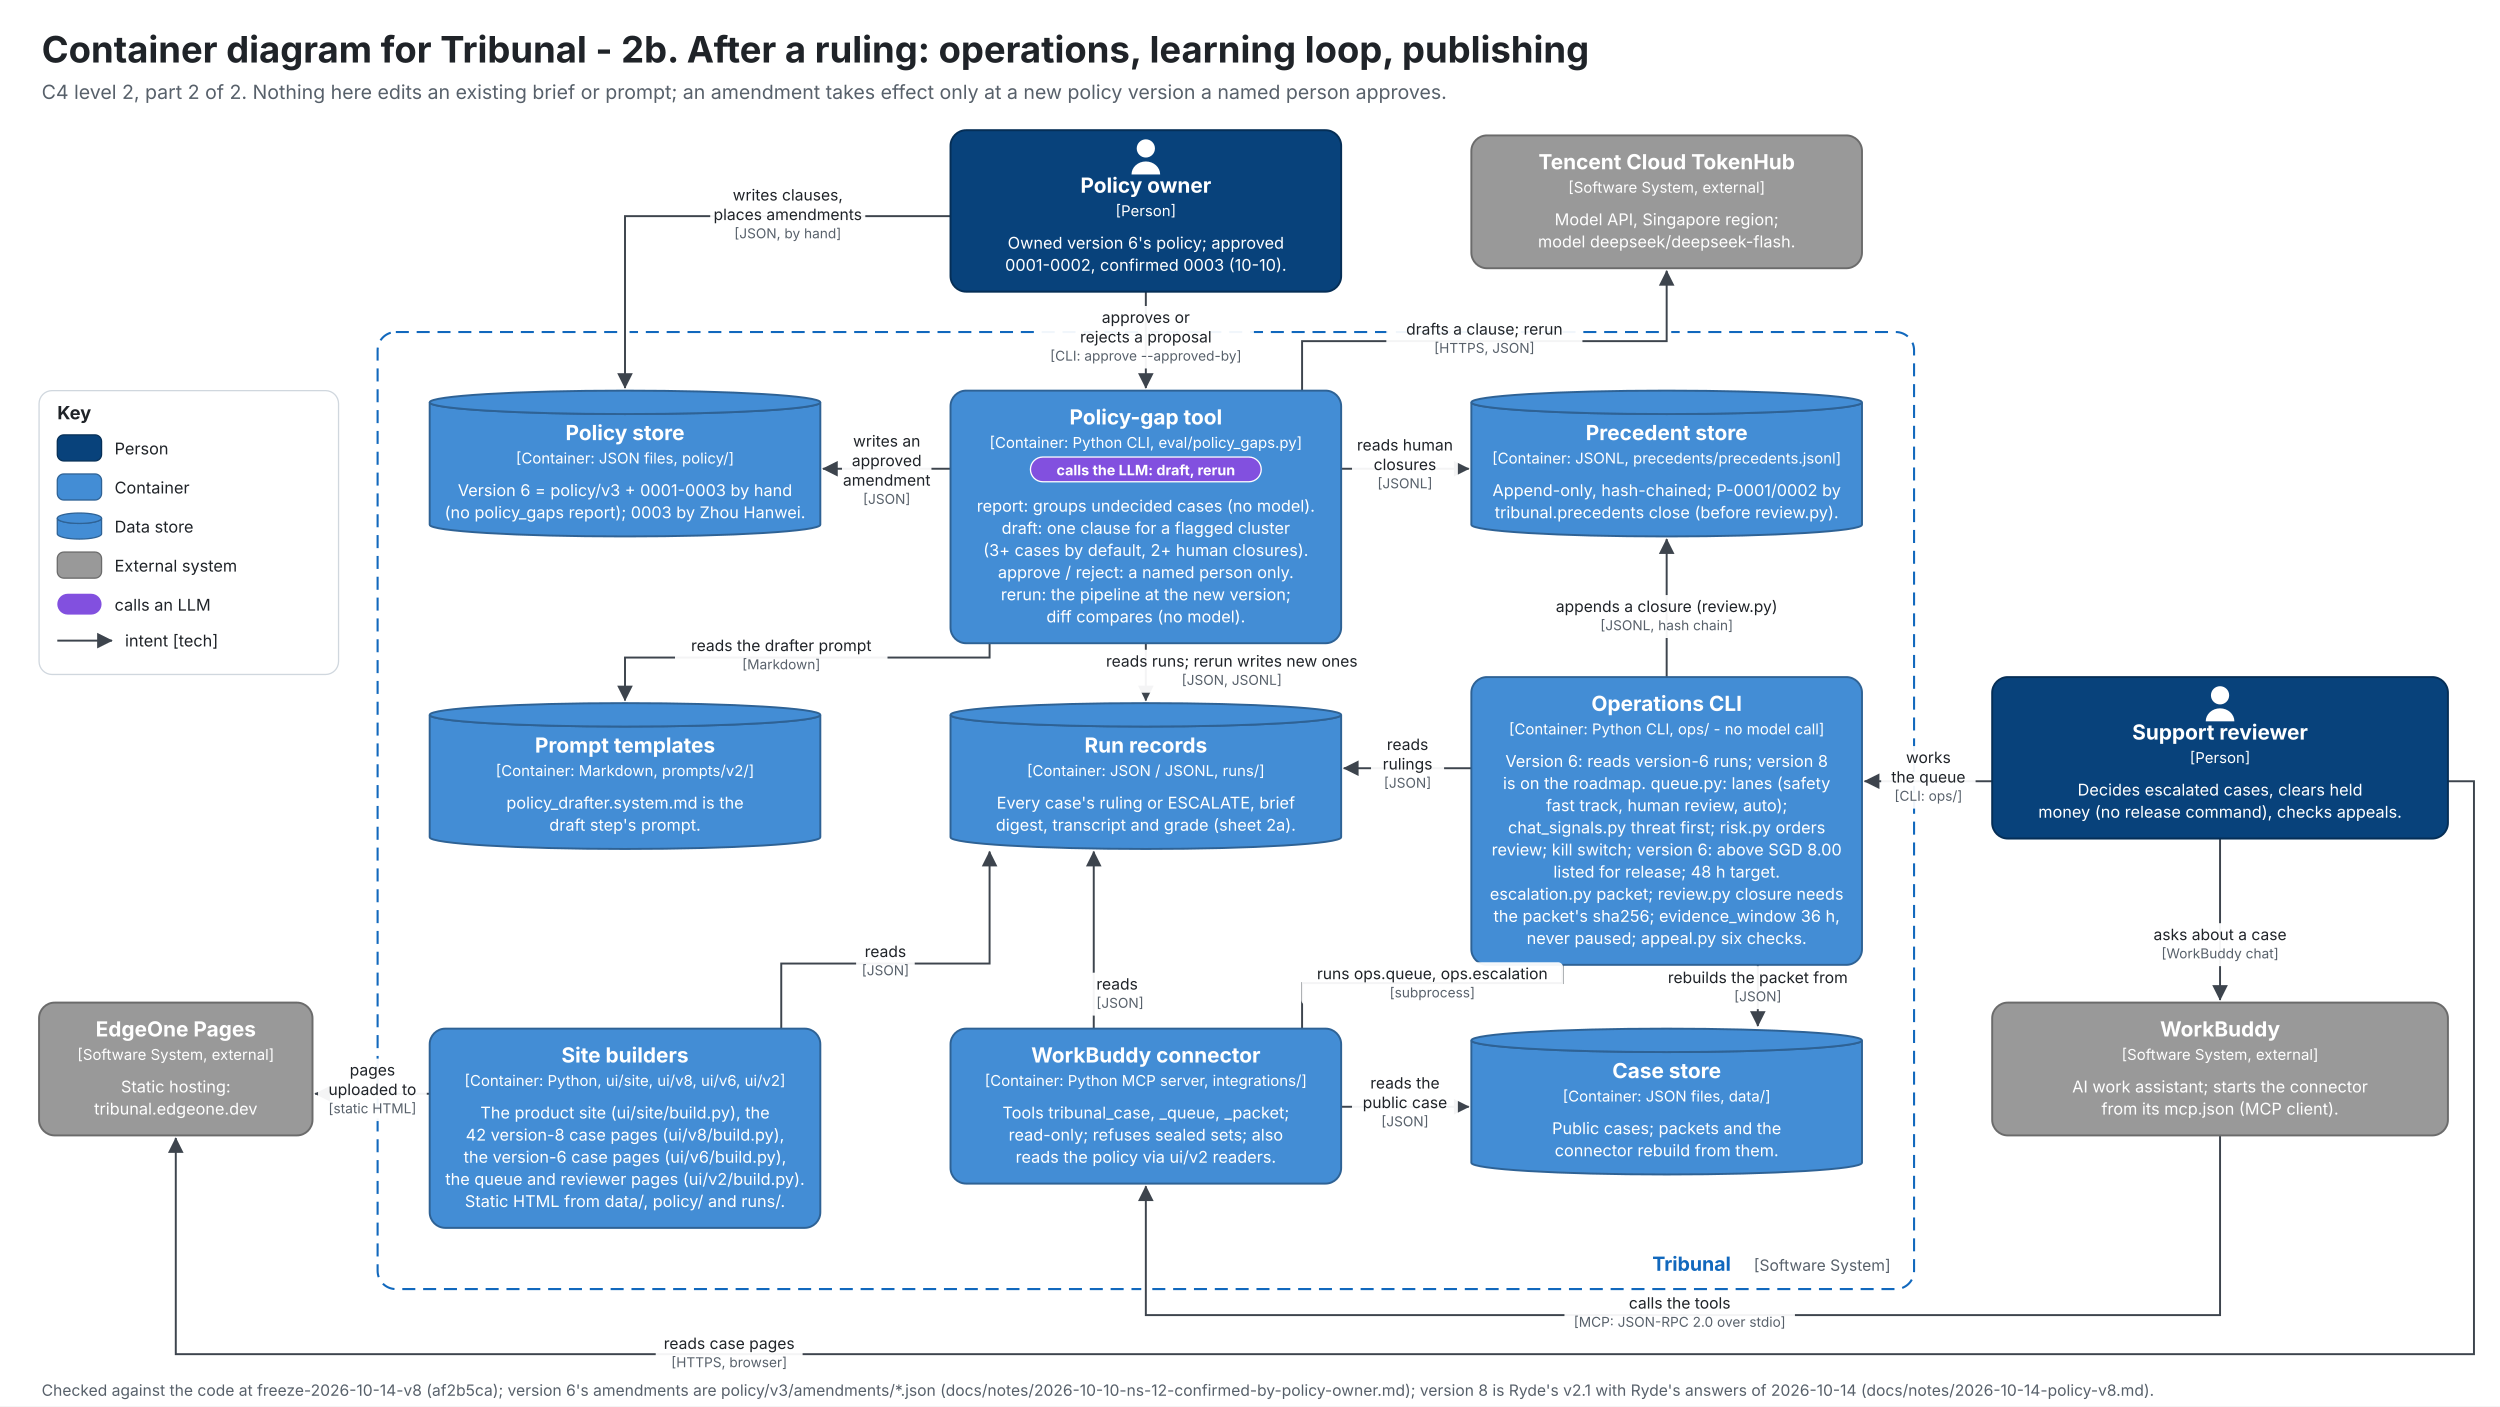
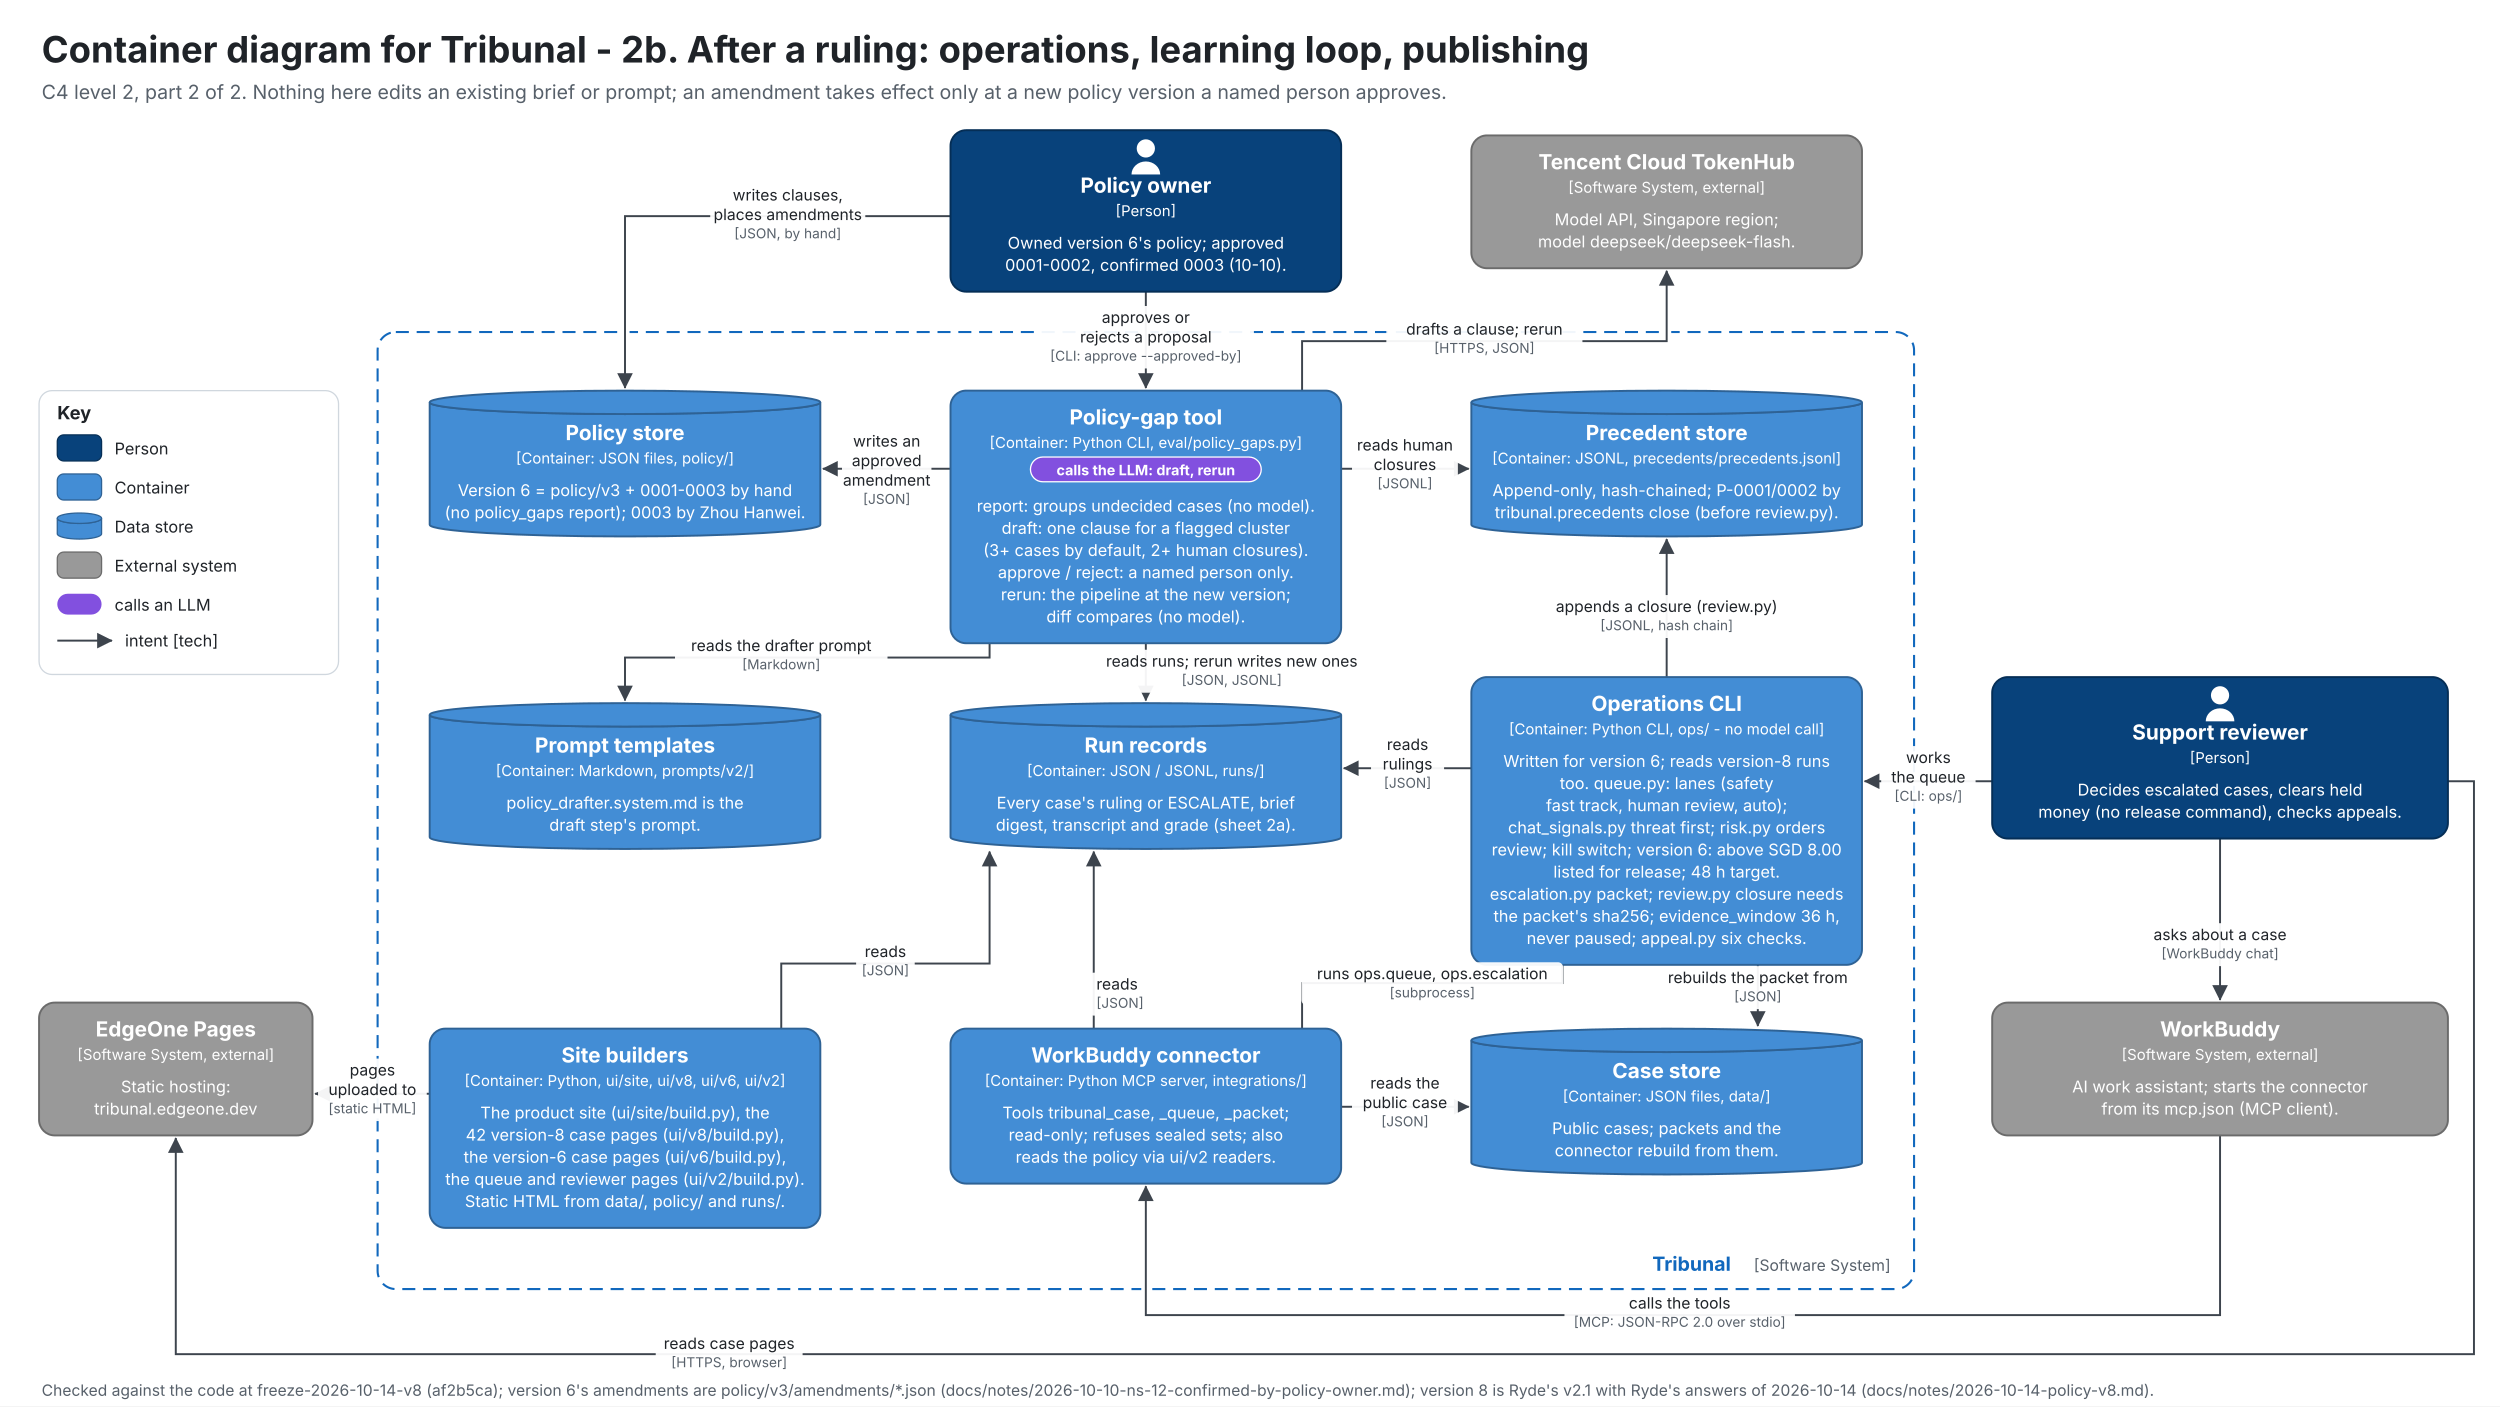
<svg xmlns="http://www.w3.org/2000/svg" viewBox="0 0 1920 1080" width="1920" height="1080" font-family="Inter, Helvetica, Arial, sans-serif">
  <defs>
    <marker id="a" viewBox="0 0 10 10" refX="9.5" refY="5" markerWidth="8" markerHeight="8" orient="auto">
      <path d="M0,0 L10,5 L0,10 Z" fill="#3D444D" />
    </marker>
    <marker id="ao" viewBox="0 0 10 10" refX="9.5" refY="5" markerWidth="8" markerHeight="8" orient="auto">
      <path d="M0,0 L10,5 L0,10 Z" fill="#6E7781" />
    </marker>
  </defs>
  <rect x="0" y="0" width="1920" height="1080" fill="#FFFFFF" />
  <text x="32" y="48" font-size="28" font-weight="bold" fill="#1F2328">Container diagram for Tribunal - 2b. After a ruling: operations, learning loop, publishing</text>
  <text x="32" y="76" font-size="15" fill="#57606A">C4 level 2, part 2 of 2. Nothing here edits an existing brief or prompt; an amendment takes effect only at a new policy version a named person approves.</text>
  <rect x="290" y="255" width="1180" height="735" rx="14" fill="#FFFFFF" stroke="#1168BD" stroke-width="1.6" stroke-dasharray="10 6" />
  <text x="1268.97" y="976" font-size="15" fill="#1168BD" font-weight="bold">Tribunal</text>
  <text x="1346.9" y="976" font-size="12" fill="#57606A">[Software System]</text>
  <path d="M880,224 L880,298" fill="none" stroke="#FFFFFF" stroke-width="7" stroke-linejoin="round" />
  <path d="M880,224 L880,298" fill="none" stroke="#3D444D" stroke-width="1.5" marker-end="url(#a)" />
  <path d="M730,166 L480,166 L480,298" fill="none" stroke="#FFFFFF" stroke-width="7" stroke-linejoin="round" />
  <path d="M730,166 L480,166 L480,298" fill="none" stroke="#3D444D" stroke-width="1.5" marker-end="url(#a)" />
  <path d="M1000,300 L1000,262 L1280,262 L1280,208" fill="none" stroke="#FFFFFF" stroke-width="7" stroke-linejoin="round" />
  <path d="M1000,300 L1000,262 L1280,262 L1280,208" fill="none" stroke="#3D444D" stroke-width="1.5" marker-end="url(#a)" />
  <path d="M730,360 L632,360" fill="none" stroke="#FFFFFF" stroke-width="7" stroke-linejoin="round" />
  <path d="M730,360 L632,360" fill="none" stroke="#3D444D" stroke-width="1.5" marker-end="url(#a)" />
  <path d="M1030,360 L1128,360" fill="none" stroke="#FFFFFF" stroke-width="7" stroke-linejoin="round" />
  <path d="M1030,360 L1128,360" fill="none" stroke="#3D444D" stroke-width="1.5" marker-end="url(#a)" />
  <path d="M760,494 L760,505 L480,505 L480,538" fill="none" stroke="#FFFFFF" stroke-width="7" stroke-linejoin="round" />
  <path d="M760,494 L760,505 L480,505 L480,538" fill="none" stroke="#3D444D" stroke-width="1.5" marker-end="url(#a)" />
  <path d="M880,494 L880,538" fill="none" stroke="#FFFFFF" stroke-width="7" stroke-linejoin="round" />
  <path d="M880,494 L880,538" fill="none" stroke="#3D444D" stroke-width="1.5" marker-end="url(#a)" />
  <path d="M1280,520 L1280,414" fill="none" stroke="#FFFFFF" stroke-width="7" stroke-linejoin="round" />
  <path d="M1280,520 L1280,414" fill="none" stroke="#3D444D" stroke-width="1.5" marker-end="url(#a)" />
  <path d="M1130,590 L1032,590" fill="none" stroke="#FFFFFF" stroke-width="7" stroke-linejoin="round" />
  <path d="M1130,590 L1032,590" fill="none" stroke="#3D444D" stroke-width="1.5" marker-end="url(#a)" />
  <path d="M1350,741 L1350,788" fill="none" stroke="#FFFFFF" stroke-width="7" stroke-linejoin="round" />
  <path d="M1350,741 L1350,788" fill="none" stroke="#3D444D" stroke-width="1.5" marker-end="url(#a)" />
  <path d="M1530,600 L1432,600" fill="none" stroke="#FFFFFF" stroke-width="7" stroke-linejoin="round" />
  <path d="M1530,600 L1432,600" fill="none" stroke="#3D444D" stroke-width="1.5" marker-end="url(#a)" />
  <path d="M600,790 L600,740 L760,740 L760,654" fill="none" stroke="#FFFFFF" stroke-width="7" stroke-linejoin="round" />
  <path d="M600,790 L600,740 L760,740 L760,654" fill="none" stroke="#3D444D" stroke-width="1.5" marker-end="url(#a)" />
  <path d="M330,840 L242,840" fill="none" stroke="#FFFFFF" stroke-width="7" stroke-linejoin="round" />
  <path d="M330,840 L242,840" fill="none" stroke="#3D444D" stroke-width="1.5" marker-end="url(#a)" />
  <path d="M840,790 L840,654" fill="none" stroke="#FFFFFF" stroke-width="7" stroke-linejoin="round" />
  <path d="M840,790 L840,654" fill="none" stroke="#3D444D" stroke-width="1.5" marker-end="url(#a)" />
  <path d="M1000,790 L1000,755 L1200,755 L1200,726" fill="none" stroke="#FFFFFF" stroke-width="7" stroke-linejoin="round" />
  <path d="M1000,790 L1000,755 L1200,755 L1200,726" fill="none" stroke="#3D444D" stroke-width="1.5" marker-end="url(#a)" />
  <path d="M1030,850 L1128,850" fill="none" stroke="#FFFFFF" stroke-width="7" stroke-linejoin="round" />
  <path d="M1030,850 L1128,850" fill="none" stroke="#3D444D" stroke-width="1.5" marker-end="url(#a)" />
  <path d="M1705,644 L1705,768" fill="none" stroke="#FFFFFF" stroke-width="7" stroke-linejoin="round" />
  <path d="M1705,644 L1705,768" fill="none" stroke="#3D444D" stroke-width="1.5" marker-end="url(#a)" />
  <path d="M1705,872 L1705,1010 L880,1010 L880,911" fill="none" stroke="#FFFFFF" stroke-width="7" stroke-linejoin="round" />
  <path d="M1705,872 L1705,1010 L880,1010 L880,911" fill="none" stroke="#3D444D" stroke-width="1.5" marker-end="url(#a)" />
  <path d="M1880,600 L1900,600 L1900,1040 L135,1040 L135,874" fill="none" stroke="#FFFFFF" stroke-width="7" stroke-linejoin="round" />
  <path d="M1880,600 L1900,600 L1900,1040 L135,1040 L135,874" fill="none" stroke="#3D444D" stroke-width="1.5" marker-end="url(#a)" />
  <rect x="30" y="300" width="230" height="218" rx="10" fill="#FFFFFF" stroke="#D0D7DE" />
  <text x="44" y="322" font-size="14" fill="#1F2328" font-weight="bold">Key</text>
  <rect x="44" y="334" width="34" height="20" rx="5" fill="#08427B" stroke="#052E56" />
  <text x="88" y="349" font-size="12.5" fill="#1F2328">Person</text>
  <rect x="44" y="364" width="34" height="20" rx="5" fill="#438DD5" stroke="#2E6295" />
  <text x="88" y="379" font-size="12.5" fill="#1F2328">Container</text>
  <path d="M44,398 a17,4 0 0 0 34,0 v12 a17,4 0 0 1 -34,0 z" fill="#438DD5" stroke="#2E6295" />
  <ellipse cx="61" cy="398" rx="17" ry="4" fill="#438DD5" stroke="#2E6295" />
  <text x="88" y="409" font-size="12.5" fill="#1F2328">Data store</text>
  <rect x="44" y="424" width="34" height="20" rx="5" fill="#999999" stroke="#6B6B6B" />
  <text x="88" y="439" font-size="12.5" fill="#1F2328">External system</text>
  <rect x="44" y="456" width="34" height="16" rx="8" fill="#8250DF" />
  <text x="88" y="469" font-size="12.5" fill="#1F2328">calls an LLM</text>
  <path d="M44,492 L86,492" stroke="#3D444D" stroke-width="1.5" marker-end="url(#a)" />
  <text x="96" y="496.5" font-size="12.5" fill="#1F2328">intent [tech]</text>
  <rect id="owner" x="730" y="100" width="300" height="124" rx="12" fill="#08427B" stroke="#052E56" stroke-width="1.5" />
  <circle cx="880" cy="114" r="7" fill="#FFFFFF" />
  <path d="M869,134 a11,10 0 0 1 22,0 z" fill="#FFFFFF" />
  <rect id="hub" x="1130" y="104" width="300" height="102" rx="12" fill="#999999" stroke="#6B6B6B" stroke-width="1.5" />
  <rect id="rev" x="1530" y="520" width="350" height="124" rx="12" fill="#08427B" stroke="#052E56" stroke-width="1.5" />
  <circle cx="1705" cy="534" r="7" fill="#FFFFFF" />
  <path d="M1694,554 a11,10 0 0 1 22,0 z" fill="#FFFFFF" />
  <rect id="wb" x="1530" y="770" width="350" height="102" rx="12" fill="#999999" stroke="#6B6B6B" stroke-width="1.5" />
  <rect id="eo" x="30" y="770" width="210" height="102" rx="12" fill="#999999" stroke="#6B6B6B" stroke-width="1.5" />
  <path d="M330,309 a150,9 0 0 0 300,0 v94 a150,9 0 0 1 -300,0 z" fill="#438DD5" stroke="#2E6295" stroke-width="1.5" />
  <ellipse cx="480" cy="309" rx="150" ry="9" fill="#438DD5" stroke="#2E6295" stroke-width="1.5" />
  <rect id="pol" x="330" y="300" width="300" height="112" fill="none" stroke="none" />
  <rect id="gap" x="730" y="300" width="300" height="194" rx="12" fill="#438DD5" stroke="#2E6295" stroke-width="1.5" />
  <rect x="791.375" y="351" width="177.25" height="19" rx="9.5" fill="#8250DF" stroke="#FFFFFF" stroke-width="1" />
  <path d="M1130,309 a150,9 0 0 0 300,0 v94 a150,9 0 0 1 -300,0 z" fill="#438DD5" stroke="#2E6295" stroke-width="1.5" />
  <ellipse cx="1280" cy="309" rx="150" ry="9" fill="#438DD5" stroke="#2E6295" stroke-width="1.5" />
  <rect id="prec" x="1130" y="300" width="300" height="112" fill="none" stroke="none" />
  <path d="M330,549 a150,9 0 0 0 300,0 v94 a150,9 0 0 1 -300,0 z" fill="#438DD5" stroke="#2E6295" stroke-width="1.5" />
  <ellipse cx="480" cy="549" rx="150" ry="9" fill="#438DD5" stroke="#2E6295" stroke-width="1.5" />
  <rect id="pr" x="330" y="540" width="300" height="112" fill="none" stroke="none" />
  <path d="M730,549 a150,9 0 0 0 300,0 v94 a150,9 0 0 1 -300,0 z" fill="#438DD5" stroke="#2E6295" stroke-width="1.5" />
  <ellipse cx="880" cy="549" rx="150" ry="9" fill="#438DD5" stroke="#2E6295" stroke-width="1.5" />
  <rect id="runs" x="730" y="540" width="300" height="112" fill="none" stroke="none" />
  <rect id="ops" x="1130" y="520" width="300" height="221" rx="12" fill="#438DD5" stroke="#2E6295" stroke-width="1.5" />
  <rect id="site" x="330" y="790" width="300" height="153" rx="12" fill="#438DD5" stroke="#2E6295" stroke-width="1.5" />
  <rect id="mcp" x="730" y="790" width="300" height="119" rx="12" fill="#438DD5" stroke="#2E6295" stroke-width="1.5" />
  <path d="M1130,799 a150,9 0 0 0 300,0 v94 a150,9 0 0 1 -300,0 z" fill="#438DD5" stroke="#2E6295" stroke-width="1.5" />
  <ellipse cx="1280" cy="799" rx="150" ry="9" fill="#438DD5" stroke="#2E6295" stroke-width="1.5" />
  <rect id="case" x="1130" y="790" width="300" height="112" fill="none" stroke="none" />
  <text x="880" y="148" font-size="16" fill="#FFFFFF" font-weight="bold" text-anchor="middle" data-box="owner">Policy owner</text>
  <text x="880" y="166" font-size="11.5" fill="#FFFFFF" text-anchor="middle" data-box="owner">[Person]</text>
  <text x="880" y="191" font-size="12.5" fill="#FFFFFF" text-anchor="middle" data-box="owner">Owned version 6's policy; approved</text>
  <text x="880" y="208" font-size="12.5" fill="#FFFFFF" text-anchor="middle" data-box="owner">0001-0002, confirmed 0003 (10-10).</text>
  <text x="1280" y="130" font-size="16" fill="#FFFFFF" font-weight="bold" text-anchor="middle" data-box="hub">Tencent Cloud TokenHub</text>
  <text x="1280" y="148" font-size="11.5" fill="#FFFFFF" text-anchor="middle" data-box="hub">[Software System, external]</text>
  <text x="1280" y="173" font-size="12.5" fill="#FFFFFF" text-anchor="middle" data-box="hub">Model API, Singapore region;</text>
  <text x="1280" y="190" font-size="12.5" fill="#FFFFFF" text-anchor="middle" data-box="hub">model deepseek/deepseek-flash.</text>
  <text x="1705" y="568" font-size="16" fill="#FFFFFF" font-weight="bold" text-anchor="middle" data-box="rev">Support reviewer</text>
  <text x="1705" y="586" font-size="11.5" fill="#FFFFFF" text-anchor="middle" data-box="rev">[Person]</text>
  <text x="1705" y="611" font-size="12.5" fill="#FFFFFF" text-anchor="middle" data-box="rev">Decides escalated cases, clears held</text>
  <text x="1705" y="628" font-size="12.5" fill="#FFFFFF" text-anchor="middle" data-box="rev">money (no release command), checks appeals.</text>
  <text x="1705" y="796" font-size="16" fill="#FFFFFF" font-weight="bold" text-anchor="middle" data-box="wb">WorkBuddy</text>
  <text x="1705" y="814" font-size="11.5" fill="#FFFFFF" text-anchor="middle" data-box="wb">[Software System, external]</text>
  <text x="1705" y="839" font-size="12.5" fill="#FFFFFF" text-anchor="middle" data-box="wb">AI work assistant; starts the connector</text>
  <text x="1705" y="856" font-size="12.5" fill="#FFFFFF" text-anchor="middle" data-box="wb">from its mcp.json (MCP client).</text>
  <text x="135" y="796" font-size="16" fill="#FFFFFF" font-weight="bold" text-anchor="middle" data-box="eo">EdgeOne Pages</text>
  <text x="135" y="814" font-size="11.5" fill="#FFFFFF" text-anchor="middle" data-box="eo">[Software System, external]</text>
  <text x="135" y="839" font-size="12.5" fill="#FFFFFF" text-anchor="middle" data-box="eo">Static hosting:</text>
  <text x="135" y="856" font-size="12.5" fill="#FFFFFF" text-anchor="middle" data-box="eo">tribunal.edgeone.dev</text>
  <text x="480" y="338" font-size="16" fill="#FFFFFF" font-weight="bold" text-anchor="middle" data-box="pol">Policy store</text>
  <text x="480" y="356" font-size="11.5" fill="#FFFFFF" text-anchor="middle" data-box="pol">[Container: JSON files, policy/]</text>
  <text x="480" y="381" font-size="12.5" fill="#FFFFFF" text-anchor="middle" data-box="pol">Version 6 = policy/v3 + 0001-0003 by hand</text>
  <text x="480" y="398" font-size="12.5" fill="#FFFFFF" text-anchor="middle" data-box="pol">(no policy_gaps report); 0003 by Zhou Hanwei.</text>
  <text x="880" y="326" font-size="16" fill="#FFFFFF" font-weight="bold" text-anchor="middle" data-box="gap">Policy-gap tool</text>
  <text x="880" y="344" font-size="11.5" fill="#FFFFFF" text-anchor="middle" data-box="gap">[Container: Python CLI, eval/policy_gaps.py]</text>
  <text x="880" y="365" font-size="11" fill="#FFFFFF" font-weight="bold" text-anchor="middle" data-box="gap">calls the LLM: draft, rerun</text>
  <text x="880" y="393" font-size="12.5" fill="#FFFFFF" text-anchor="middle" data-box="gap">report: groups undecided cases (no model).</text>
  <text x="880" y="410" font-size="12.5" fill="#FFFFFF" text-anchor="middle" data-box="gap">draft: one clause for a flagged cluster</text>
  <text x="880" y="427" font-size="12.5" fill="#FFFFFF" text-anchor="middle" data-box="gap">(3+ cases by default, 2+ human closures).</text>
  <text x="880" y="444" font-size="12.5" fill="#FFFFFF" text-anchor="middle" data-box="gap">approve / reject: a named person only.</text>
  <text x="880" y="461" font-size="12.5" fill="#FFFFFF" text-anchor="middle" data-box="gap">rerun: the pipeline at the new version;</text>
  <text x="880" y="478" font-size="12.5" fill="#FFFFFF" text-anchor="middle" data-box="gap">diff compares (no model).</text>
  <text x="1280" y="338" font-size="16" fill="#FFFFFF" font-weight="bold" text-anchor="middle" data-box="prec">Precedent store</text>
  <text x="1280" y="356" font-size="11.5" fill="#FFFFFF" text-anchor="middle" data-box="prec">[Container: JSONL, precedents/precedents.jsonl]</text>
  <text x="1280" y="381" font-size="12.5" fill="#FFFFFF" text-anchor="middle" data-box="prec">Append-only, hash-chained; P-0001/0002 by</text>
  <text x="1280" y="398" font-size="12.5" fill="#FFFFFF" text-anchor="middle" data-box="prec">tribunal.precedents close (before review.py).</text>
  <text x="480" y="578" font-size="16" fill="#FFFFFF" font-weight="bold" text-anchor="middle" data-box="pr">Prompt templates</text>
  <text x="480" y="596" font-size="11.5" fill="#FFFFFF" text-anchor="middle" data-box="pr">[Container: Markdown, prompts/v2/]</text>
  <text x="480" y="621" font-size="12.5" fill="#FFFFFF" text-anchor="middle" data-box="pr">policy_drafter.system.md is the</text>
  <text x="480" y="638" font-size="12.5" fill="#FFFFFF" text-anchor="middle" data-box="pr">draft step's prompt.</text>
  <text x="880" y="578" font-size="16" fill="#FFFFFF" font-weight="bold" text-anchor="middle" data-box="runs">Run records</text>
  <text x="880" y="596" font-size="11.5" fill="#FFFFFF" text-anchor="middle" data-box="runs">[Container: JSON / JSONL, runs/]</text>
  <text x="880" y="621" font-size="12.5" fill="#FFFFFF" text-anchor="middle" data-box="runs">Every case's ruling or ESCALATE, brief</text>
  <text x="880" y="638" font-size="12.5" fill="#FFFFFF" text-anchor="middle" data-box="runs">digest, transcript and grade (sheet 2a).</text>
  <text x="1280" y="546" font-size="16" fill="#FFFFFF" font-weight="bold" text-anchor="middle" data-box="ops">Operations CLI</text>
  <text x="1280" y="564" font-size="11.5" fill="#FFFFFF" text-anchor="middle" data-box="ops">[Container: Python CLI, ops/ - no model call]</text>
-   <text x="1280" y="589" font-size="12.5" fill="#FFFFFF" text-anchor="middle" data-box="ops">Version 6: reads version-6 runs; version 8</text>
-   <text x="1280" y="606" font-size="12.5" fill="#FFFFFF" text-anchor="middle" data-box="ops">is on the roadmap. queue.py: lanes (safety</text>
+   <text x="1280" y="589" font-size="12.5" fill="#FFFFFF" text-anchor="middle" data-box="ops">Written for version 6; reads version-8 runs</text>
+   <text x="1280" y="606" font-size="12.5" fill="#FFFFFF" text-anchor="middle" data-box="ops">too. queue.py: lanes (safety</text>
  <text x="1280" y="623" font-size="12.5" fill="#FFFFFF" text-anchor="middle" data-box="ops">fast track, human review, auto);</text>
  <text x="1280" y="640" font-size="12.5" fill="#FFFFFF" text-anchor="middle" data-box="ops">chat_signals.py threat first; risk.py orders</text>
  <text x="1280" y="657" font-size="12.5" fill="#FFFFFF" text-anchor="middle" data-box="ops">review; kill switch; version 6: above SGD 8.00</text>
  <text x="1280" y="674" font-size="12.5" fill="#FFFFFF" text-anchor="middle" data-box="ops">listed for release; 48 h target.</text>
  <text x="1280" y="691" font-size="12.5" fill="#FFFFFF" text-anchor="middle" data-box="ops">escalation.py packet; review.py closure needs</text>
  <text x="1280" y="708" font-size="12.5" fill="#FFFFFF" text-anchor="middle" data-box="ops">the packet's sha256; evidence_window 36 h,</text>
  <text x="1280" y="725" font-size="12.5" fill="#FFFFFF" text-anchor="middle" data-box="ops">never paused; appeal.py six checks.</text>
  <text x="480" y="816" font-size="16" fill="#FFFFFF" font-weight="bold" text-anchor="middle" data-box="site">Site builders</text>
  <text x="480" y="834" font-size="11.5" fill="#FFFFFF" text-anchor="middle" data-box="site">[Container: Python, ui/site, ui/v8, ui/v6, ui/v2]</text>
  <text x="480" y="859" font-size="12.5" fill="#FFFFFF" text-anchor="middle" data-box="site">The product site (ui/site/build.py), the</text>
  <text x="480" y="876" font-size="12.5" fill="#FFFFFF" text-anchor="middle" data-box="site">42 version-8 case pages (ui/v8/build.py),</text>
  <text x="480" y="893" font-size="12.5" fill="#FFFFFF" text-anchor="middle" data-box="site">the version-6 case pages (ui/v6/build.py),</text>
  <text x="480" y="910" font-size="12.5" fill="#FFFFFF" text-anchor="middle" data-box="site">the queue and reviewer pages (ui/v2/build.py).</text>
  <text x="480" y="927" font-size="12.5" fill="#FFFFFF" text-anchor="middle" data-box="site">Static HTML from data/, policy/ and runs/.</text>
  <text x="880" y="816" font-size="16" fill="#FFFFFF" font-weight="bold" text-anchor="middle" data-box="mcp">WorkBuddy connector</text>
  <text x="880" y="834" font-size="11.5" fill="#FFFFFF" text-anchor="middle" data-box="mcp">[Container: Python MCP server, integrations/]</text>
  <text x="880" y="859" font-size="12.5" fill="#FFFFFF" text-anchor="middle" data-box="mcp">Tools tribunal_case, _queue, _packet;</text>
  <text x="880" y="876" font-size="12.5" fill="#FFFFFF" text-anchor="middle" data-box="mcp">read-only; refuses sealed sets; also</text>
  <text x="880" y="893" font-size="12.5" fill="#FFFFFF" text-anchor="middle" data-box="mcp">reads the policy via ui/v2 readers.</text>
  <text x="1280" y="828" font-size="16" fill="#FFFFFF" font-weight="bold" text-anchor="middle" data-box="case">Case store</text>
  <text x="1280" y="846" font-size="11.5" fill="#FFFFFF" text-anchor="middle" data-box="case">[Container: JSON files, data/]</text>
  <text x="1280" y="871" font-size="12.5" fill="#FFFFFF" text-anchor="middle" data-box="case">Public cases; packets and the</text>
  <text x="1280" y="888" font-size="12.5" fill="#FFFFFF" text-anchor="middle" data-box="case">connector rebuild from them.</text>
  <rect x="797" y="235" width="166" height="48" rx="4" fill="#FFFFFF" fill-opacity="0.94" data-plate="L68" />
  <text x="880" y="248" font-size="12" fill="#1F2328" text-anchor="middle" data-label="L68">approves or</text>
  <text x="880" y="263" font-size="12" fill="#1F2328" text-anchor="middle" data-label="L68">rejects a proposal</text>
  <text x="880" y="277" font-size="10.5" fill="#57606A" text-anchor="middle" data-label="L68">[CLI: approve --approved-by]</text>
  <rect x="545.45" y="141" width="119.1" height="48" rx="4" fill="#FFFFFF" fill-opacity="0.94" data-plate="L72" />
  <text x="605" y="154" font-size="12" fill="#1F2328" text-anchor="middle" data-label="L72">writes clauses,</text>
  <text x="605" y="169" font-size="12" fill="#1F2328" text-anchor="middle" data-label="L72">places amendments</text>
  <text x="605" y="183" font-size="10.5" fill="#57606A" text-anchor="middle" data-label="L72">[JSON, by hand]</text>
  <rect x="1064.7" y="244" width="150.6" height="33" rx="4" fill="#FFFFFF" fill-opacity="0.94" data-plate="L76" />
  <text x="1140" y="257" font-size="12" fill="#1F2328" text-anchor="middle" data-label="L76">drafts a clause; rerun</text>
  <text x="1140" y="271" font-size="10.5" fill="#57606A" text-anchor="middle" data-label="L76">[HTTPS, JSON]</text>
  <rect x="646.65" y="330" width="68.7" height="63" rx="4" fill="#FFFFFF" fill-opacity="0.94" data-plate="L79" />
  <text x="681" y="343" font-size="12" fill="#1F2328" text-anchor="middle" data-label="L79">writes an</text>
  <text x="681" y="358" font-size="12" fill="#1F2328" text-anchor="middle" data-label="L79">approved</text>
  <text x="681" y="373" font-size="12" fill="#1F2328" text-anchor="middle" data-label="L79">amendment</text>
  <text x="681" y="387" font-size="10.5" fill="#57606A" text-anchor="middle" data-label="L79">[JSON]</text>
  <rect x="1038.35" y="333" width="81.3" height="48" rx="4" fill="#FFFFFF" fill-opacity="0.94" data-plate="L84" />
  <text x="1079" y="346" font-size="12" fill="#1F2328" text-anchor="middle" data-label="L84">reads human</text>
  <text x="1079" y="361" font-size="12" fill="#1F2328" text-anchor="middle" data-label="L84">closures</text>
  <text x="1079" y="375" font-size="10.5" fill="#57606A" text-anchor="middle" data-label="L84">[JSONL]</text>
  <rect x="518.4" y="487" width="163.2" height="33" rx="4" fill="#FFFFFF" fill-opacity="0.94" data-plate="L88" />
  <text x="600" y="500" font-size="12" fill="#1F2328" text-anchor="middle" data-label="L88">reads the drafter prompt</text>
  <text x="600" y="514" font-size="10.5" fill="#57606A" text-anchor="middle" data-label="L88">[Markdown]</text>
  <rect x="836.05" y="499" width="219.9" height="33" rx="4" fill="#FFFFFF" fill-opacity="0.94" data-plate="L91" />
  <text x="946" y="512" font-size="12" fill="#1F2328" text-anchor="middle" data-label="L91">reads runs; rerun writes new ones</text>
  <text x="946" y="526" font-size="10.5" fill="#57606A" text-anchor="middle" data-label="L91">[JSON, JSONL]</text>
  <rect x="1182.65" y="457" width="194.7" height="33" rx="4" fill="#FFFFFF" fill-opacity="0.94" data-plate="L94" />
  <text x="1280" y="470" font-size="12" fill="#1F2328" text-anchor="middle" data-label="L94">appends a closure (review.py)</text>
  <text x="1280" y="484" font-size="10.5" fill="#57606A" text-anchor="middle" data-label="L94">[JSONL, hash chain]</text>
  <rect x="1052.95" y="563" width="56.1" height="48" rx="4" fill="#FFFFFF" fill-opacity="0.94" data-plate="L97" />
  <text x="1081" y="576" font-size="12" fill="#1F2328" text-anchor="middle" data-label="L97">reads</text>
  <text x="1081" y="591" font-size="12" fill="#1F2328" text-anchor="middle" data-label="L97">rulings</text>
  <text x="1081" y="605" font-size="10.5" fill="#57606A" text-anchor="middle" data-label="L97">[JSON]</text>
  <rect x="1268.4" y="742" width="163.2" height="33" rx="4" fill="#FFFFFF" fill-opacity="0.94" data-plate="L101" />
  <text x="1350" y="755" font-size="12" fill="#1F2328" text-anchor="middle" data-label="L101">rebuilds the packet from</text>
  <text x="1350" y="769" font-size="10.5" fill="#57606A" text-anchor="middle" data-label="L101">[JSON]</text>
  <rect x="1444.75" y="573" width="72.5" height="48" rx="4" fill="#FFFFFF" fill-opacity="0.94" data-plate="L104" />
  <text x="1481" y="586" font-size="12" fill="#1F2328" text-anchor="middle" data-label="L104">works</text>
  <text x="1481" y="601" font-size="12" fill="#1F2328" text-anchor="middle" data-label="L104">the queue</text>
  <text x="1481" y="615" font-size="10.5" fill="#57606A" text-anchor="middle" data-label="L104">[CLI: ops/]</text>
  <rect x="657.5" y="722" width="45" height="33" rx="4" fill="#FFFFFF" fill-opacity="0.94" data-plate="L108" />
  <text x="680" y="735" font-size="12" fill="#1F2328" text-anchor="middle" data-label="L108">reads</text>
  <text x="680" y="749" font-size="10.5" fill="#57606A" text-anchor="middle" data-label="L108">[JSON]</text>
  <rect x="244.25" y="813" width="83.5" height="48" rx="4" fill="#FFFFFF" fill-opacity="0.94" data-plate="L111" />
  <text x="286" y="826" font-size="12" fill="#1F2328" text-anchor="middle" data-label="L111">pages</text>
  <text x="286" y="841" font-size="12" fill="#1F2328" text-anchor="middle" data-label="L111">uploaded to</text>
  <text x="286" y="855" font-size="10.5" fill="#57606A" text-anchor="middle" data-label="L111">[static HTML]</text>
  <rect x="836" y="747" width="45" height="33" rx="4" fill="#FFFFFF" fill-opacity="0.94" data-plate="L115" />
  <text x="842" y="760" font-size="12" fill="#1F2328" data-label="L115">reads</text>
  <text x="842" y="774" font-size="10.5" fill="#57606A" data-label="L115">[JSON]</text>
  <rect x="999.5" y="739" width="201" height="33" rx="4" fill="#FFFFFF" fill-opacity="0.94" data-plate="L118" />
  <text x="1100" y="752" font-size="12" fill="#1F2328" text-anchor="middle" data-label="L118">runs ops.queue, ops.escalation</text>
  <text x="1100" y="766" font-size="10.5" fill="#57606A" text-anchor="middle" data-label="L118">[subprocess]</text>
  <rect x="1038.35" y="823" width="81.3" height="48" rx="4" fill="#FFFFFF" fill-opacity="0.94" data-plate="L121" />
  <text x="1079" y="836" font-size="12" fill="#1F2328" text-anchor="middle" data-label="L121">reads the</text>
  <text x="1079" y="851" font-size="12" fill="#1F2328" text-anchor="middle" data-label="L121">public case</text>
  <text x="1079" y="865" font-size="10.5" fill="#57606A" text-anchor="middle" data-label="L121">[JSON]</text>
  <rect x="1645.45" y="709" width="119.1" height="33" rx="4" fill="#FFFFFF" fill-opacity="0.94" data-plate="L125" />
  <text x="1705" y="722" font-size="12" fill="#1F2328" text-anchor="middle" data-label="L125">asks about a case</text>
  <text x="1705" y="736" font-size="10.5" fill="#57606A" text-anchor="middle" data-label="L125">[WorkBuddy chat]</text>
  <rect x="1201.5" y="992" width="177" height="33" rx="4" fill="#FFFFFF" fill-opacity="0.94" data-plate="L128" />
  <text x="1290" y="1005" font-size="12" fill="#1F2328" text-anchor="middle" data-label="L128">calls the tools</text>
  <text x="1290" y="1019" font-size="10.5" fill="#57606A" text-anchor="middle" data-label="L128">[MCP: JSON-RPC 2.0 over stdio]</text>
  <rect x="503.6" y="1023" width="112.8" height="33" rx="4" fill="#FFFFFF" fill-opacity="0.94" data-plate="L131" />
  <text x="560" y="1036" font-size="12" fill="#1F2328" text-anchor="middle" data-label="L131">reads case pages</text>
  <text x="560" y="1050" font-size="10.5" fill="#57606A" text-anchor="middle" data-label="L131">[HTTPS, browser]</text>
  <text x="32" y="1072" font-size="12" fill="#57606A">Checked against the code at freeze-2026-10-14-v8 (af2b5ca); version 6's amendments are policy/v3/amendments/*.json (docs/notes/2026-10-10-ns-12-confirmed-by-policy-owner.md); version 8 is Ryde's v2.1 with Ryde's answers of 2026-10-14 (docs/notes/2026-10-14-policy-v8.md).</text>
</svg>
